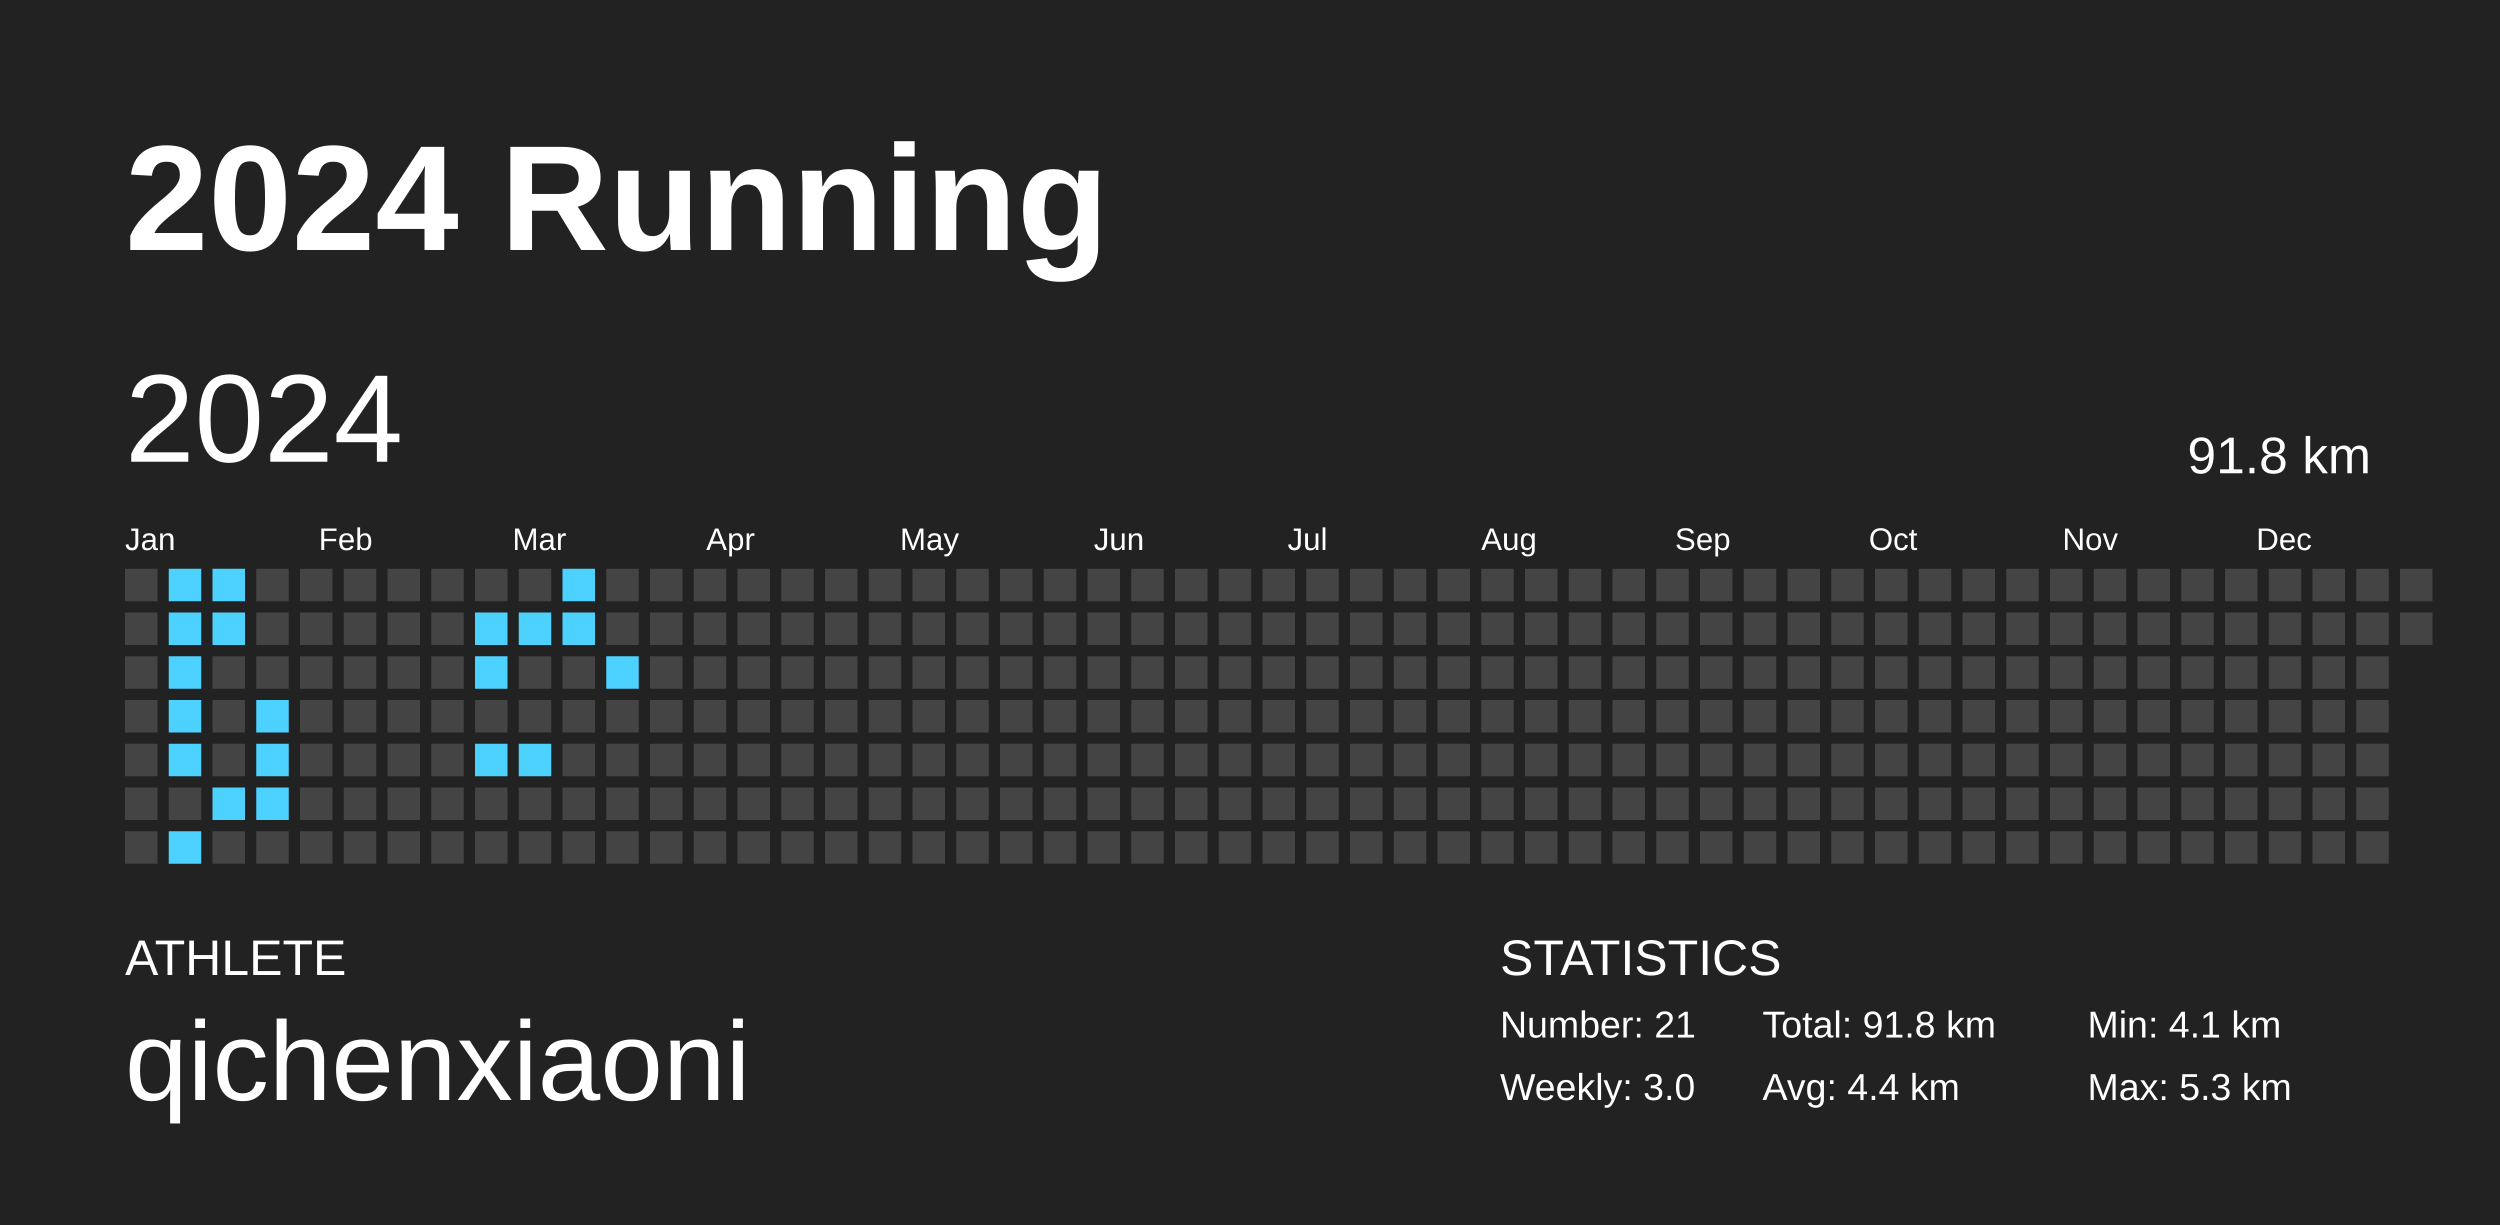
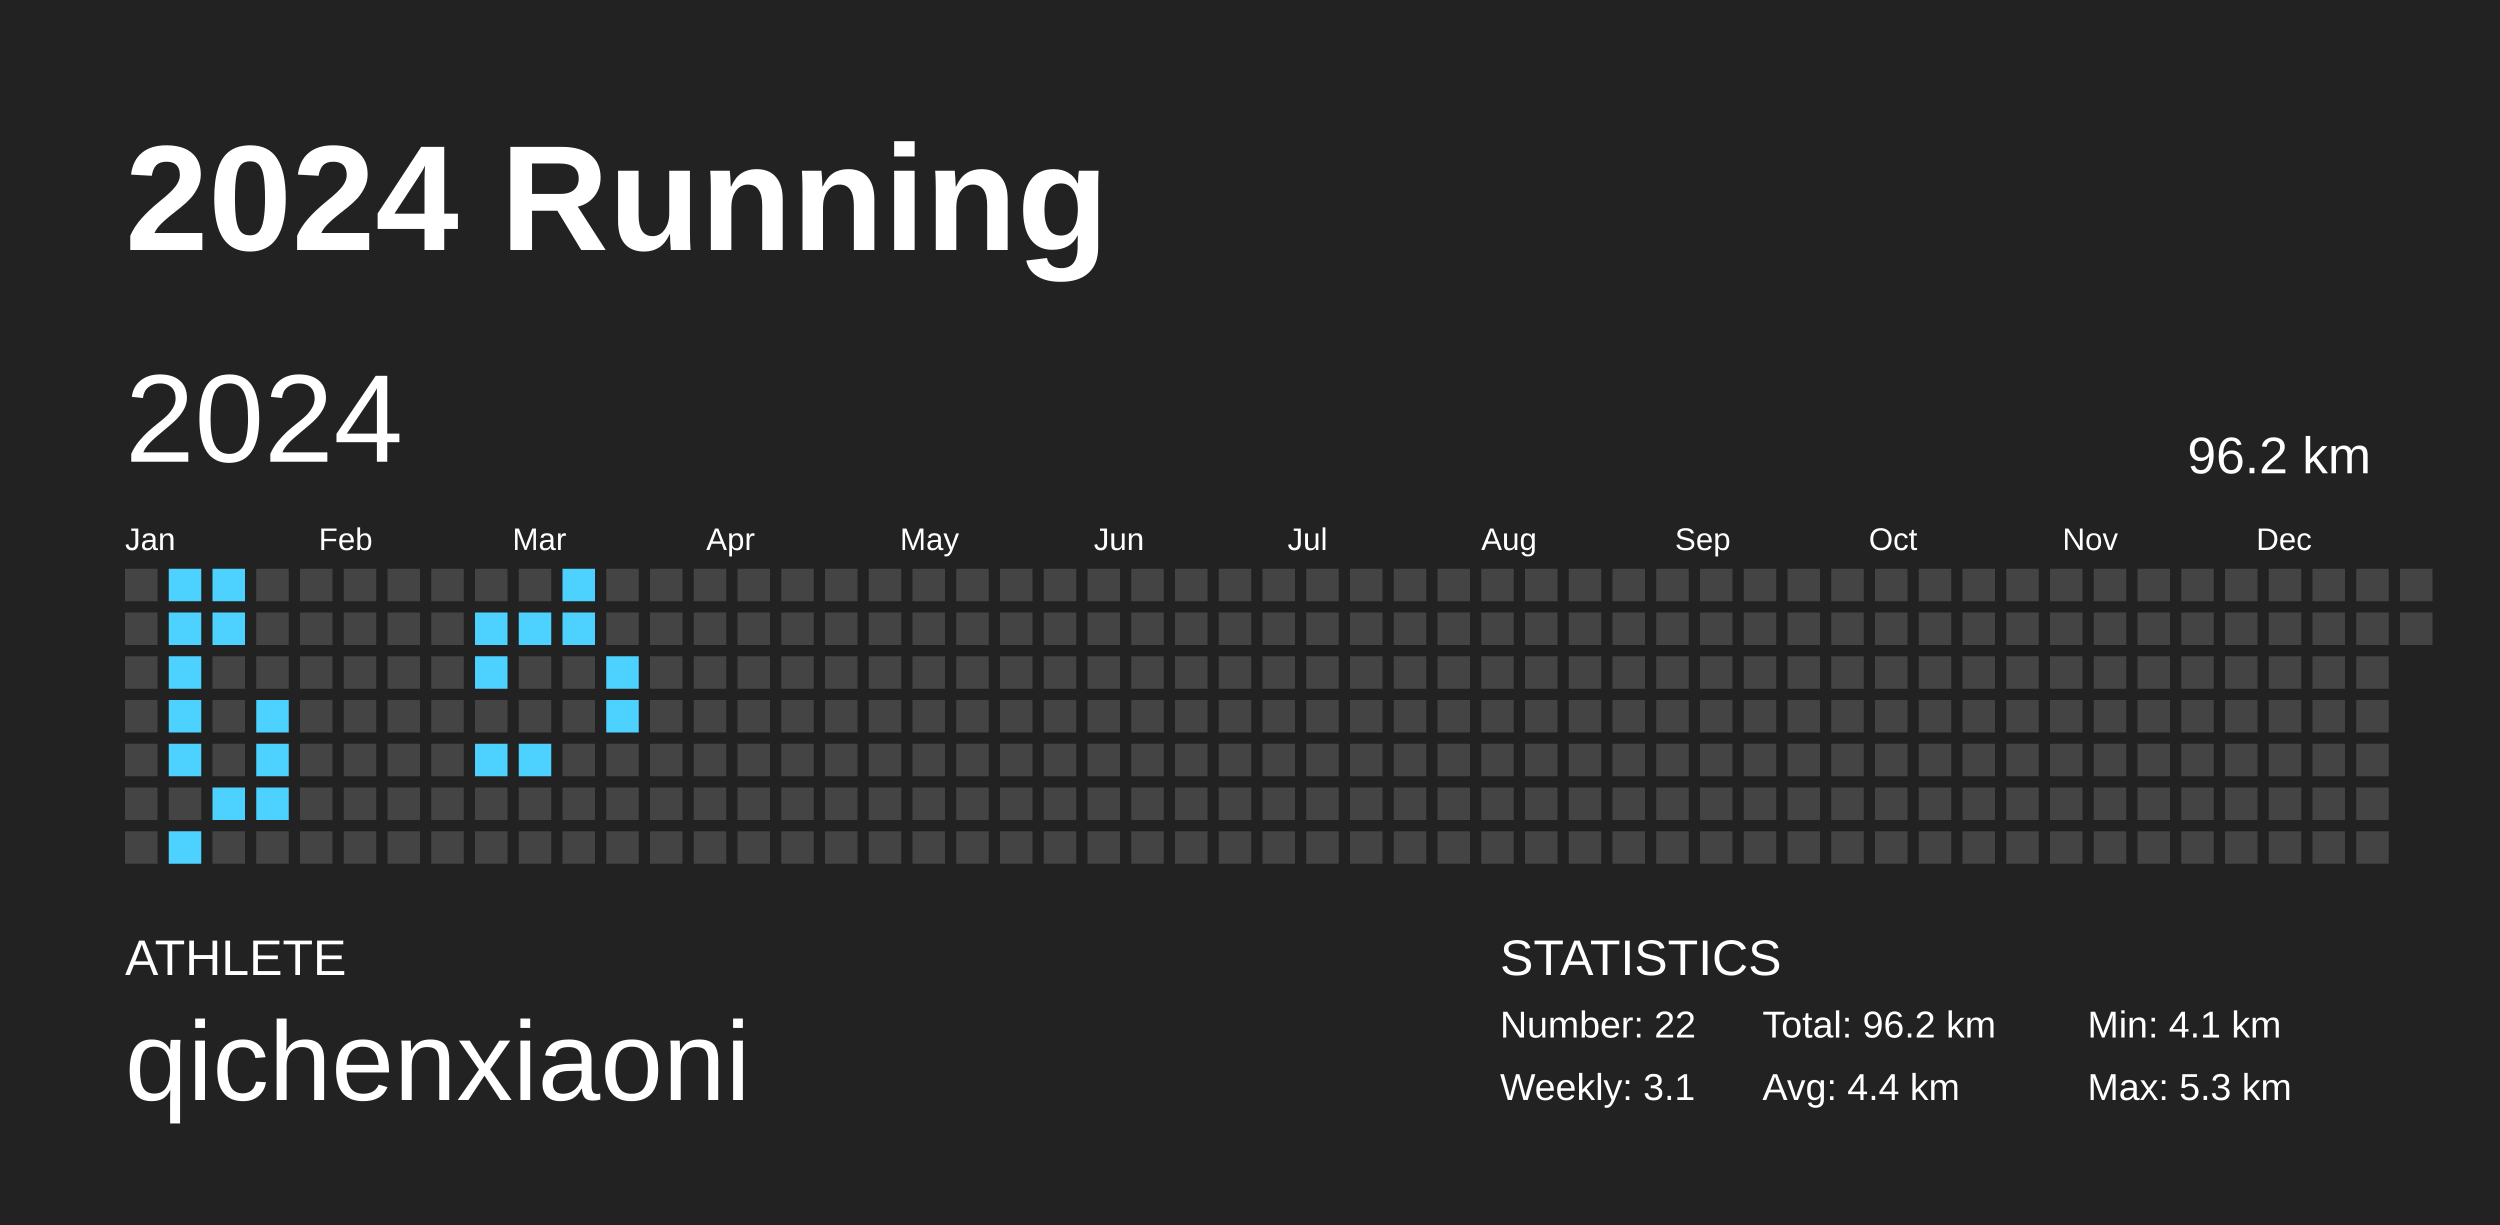
<svg xmlns="http://www.w3.org/2000/svg" baseProfile="full" height="98mm" version="1.1" viewBox="0,0,200,98" width="200mm">
  <defs />
  <rect fill="#222222" height="98" width="200" x="0" y="0" />
  <text fill="#FFFFFF" style="font-size:12px; font-family:Arial; font-weight:bold;" x="10" y="20">2024 Running</text>
  <text fill="#FFFFFF" style="font-size:4px; font-family:Arial" x="10" y="78">ATHLETE</text>
  <text fill="#FFFFFF" style="font-size:9px; font-family:Arial" x="10" y="88">qichenxiaoni</text>
  <text fill="#FFFFFF" style="font-size:4px; font-family:Arial" x="120" y="78">STATISTICS</text>
-   <text fill="#FFFFFF" style="font-size:3px; font-family:Arial" x="120" y="83">Number: 21</text>
-   <text fill="#FFFFFF" style="font-size:3px; font-family:Arial" x="120" y="88">Weekly: 3.0</text>
-   <text fill="#FFFFFF" style="font-size:3px; font-family:Arial" x="141" y="83">Total: 91.8 km</text>
+   <text fill="#FFFFFF" style="font-size:3px; font-family:Arial" x="120" y="83">Number: 22</text>
+   <text fill="#FFFFFF" style="font-size:3px; font-family:Arial" x="120" y="88">Weekly: 3.1</text>
+   <text fill="#FFFFFF" style="font-size:3px; font-family:Arial" x="141" y="83">Total: 96.2 km</text>
  <text fill="#FFFFFF" style="font-size:3px; font-family:Arial" x="141" y="88">Avg: 4.4 km</text>
  <text fill="#FFFFFF" style="font-size:3px; font-family:Arial" x="167" y="83">Min: 4.1 km</text>
  <text fill="#FFFFFF" style="font-size:3px; font-family:Arial" x="167" y="88">Max: 5.3 km</text>
  <text dominant-baseline="hanging" fill="#FFFFFF" style="font-size:10.0px; font-family:Arial;" x="10" y="30">2024</text>
-   <text dominant-baseline="hanging" fill="#FFFFFF" style="font-size:4.125px; font-family:Arial;" x="175" y="35">91.8 km</text>
+   <text dominant-baseline="hanging" fill="#FFFFFF" style="font-size:4.125px; font-family:Arial;" x="175" y="35">96.2 km</text>
  <text fill="#FFFFFF" style="font-size:2.5px; font-family:Arial" x="10.0" y="44">Jan</text>
  <text fill="#FFFFFF" style="font-size:2.5px; font-family:Arial" x="25.5" y="44">Feb</text>
  <text fill="#FFFFFF" style="font-size:2.5px; font-family:Arial" x="41.0" y="44">Mar</text>
  <text fill="#FFFFFF" style="font-size:2.5px; font-family:Arial" x="56.5" y="44">Apr</text>
  <text fill="#FFFFFF" style="font-size:2.5px; font-family:Arial" x="72.0" y="44">May</text>
  <text fill="#FFFFFF" style="font-size:2.5px; font-family:Arial" x="87.5" y="44">Jun</text>
  <text fill="#FFFFFF" style="font-size:2.5px; font-family:Arial" x="103.0" y="44">Jul</text>
  <text fill="#FFFFFF" style="font-size:2.5px; font-family:Arial" x="118.5" y="44">Aug</text>
  <text fill="#FFFFFF" style="font-size:2.5px; font-family:Arial" x="134.0" y="44">Sep</text>
  <text fill="#FFFFFF" style="font-size:2.5px; font-family:Arial" x="149.5" y="44">Oct</text>
  <text fill="#FFFFFF" style="font-size:2.5px; font-family:Arial" x="165.0" y="44">Nov</text>
  <text fill="#FFFFFF" style="font-size:2.5px; font-family:Arial" x="180.5" y="44">Dec</text>
  <rect fill="#444444" height="2.6" width="2.6" x="10.0" y="45.5" />
  <rect fill="#444444" height="2.6" width="2.6" x="10.0" y="49.0" />
  <rect fill="#444444" height="2.6" width="2.6" x="10.0" y="52.5" />
  <rect fill="#444444" height="2.6" width="2.6" x="10.0" y="56.0" />
  <rect fill="#444444" height="2.6" width="2.6" x="10.0" y="59.5" />
  <rect fill="#444444" height="2.6" width="2.6" x="10.0" y="63.0" />
  <rect fill="#444444" height="2.6" width="2.6" x="10.0" y="66.5" />
  <rect fill="#4dd2ff" height="2.6" width="2.6" x="13.5" y="45.5" />
  <rect fill="#4dd2ff" height="2.6" width="2.6" x="13.5" y="49.0" />
  <rect fill="#4dd2ff" height="2.6" width="2.6" x="13.5" y="52.5" />
  <rect fill="#4dd2ff" height="2.6" width="2.6" x="13.5" y="56.0" />
  <rect fill="#4dd2ff" height="2.6" width="2.6" x="13.5" y="59.5" />
  <rect fill="#444444" height="2.6" width="2.6" x="13.5" y="63.0" />
  <rect fill="#4dd2ff" height="2.6" width="2.6" x="13.5" y="66.5" />
  <rect fill="#4dd2ff" height="2.6" width="2.6" x="17.0" y="45.5" />
  <rect fill="#4dd2ff" height="2.6" width="2.6" x="17.0" y="49.0" />
  <rect fill="#444444" height="2.6" width="2.6" x="17.0" y="52.5" />
  <rect fill="#444444" height="2.6" width="2.6" x="17.0" y="56.0" />
  <rect fill="#444444" height="2.6" width="2.6" x="17.0" y="59.5" />
  <rect fill="#4dd2ff" height="2.6" width="2.6" x="17.0" y="63.0" />
  <rect fill="#444444" height="2.6" width="2.6" x="17.0" y="66.5" />
  <rect fill="#444444" height="2.6" width="2.6" x="20.5" y="45.5" />
  <rect fill="#444444" height="2.6" width="2.6" x="20.5" y="49.0" />
  <rect fill="#444444" height="2.6" width="2.6" x="20.5" y="52.5" />
  <rect fill="#4dd2ff" height="2.6" width="2.6" x="20.5" y="56.0" />
  <rect fill="#4dd2ff" height="2.6" width="2.6" x="20.5" y="59.5" />
  <rect fill="#4dd2ff" height="2.6" width="2.6" x="20.5" y="63.0" />
  <rect fill="#444444" height="2.6" width="2.6" x="20.5" y="66.5" />
  <rect fill="#444444" height="2.6" width="2.6" x="24.0" y="45.5" />
  <rect fill="#444444" height="2.6" width="2.6" x="24.0" y="49.0" />
  <rect fill="#444444" height="2.6" width="2.6" x="24.0" y="52.5" />
  <rect fill="#444444" height="2.6" width="2.6" x="24.0" y="56.0" />
  <rect fill="#444444" height="2.6" width="2.6" x="24.0" y="59.5" />
  <rect fill="#444444" height="2.6" width="2.6" x="24.0" y="63.0" />
  <rect fill="#444444" height="2.6" width="2.6" x="24.0" y="66.5" />
  <rect fill="#444444" height="2.6" width="2.6" x="27.5" y="45.5" />
  <rect fill="#444444" height="2.6" width="2.6" x="27.5" y="49.0" />
  <rect fill="#444444" height="2.6" width="2.6" x="27.5" y="52.5" />
  <rect fill="#444444" height="2.6" width="2.6" x="27.5" y="56.0" />
  <rect fill="#444444" height="2.6" width="2.6" x="27.5" y="59.5" />
  <rect fill="#444444" height="2.6" width="2.6" x="27.5" y="63.0" />
  <rect fill="#444444" height="2.6" width="2.6" x="27.5" y="66.5" />
  <rect fill="#444444" height="2.6" width="2.6" x="31.0" y="45.5" />
  <rect fill="#444444" height="2.6" width="2.6" x="31.0" y="49.0" />
  <rect fill="#444444" height="2.6" width="2.6" x="31.0" y="52.5" />
  <rect fill="#444444" height="2.6" width="2.6" x="31.0" y="56.0" />
  <rect fill="#444444" height="2.6" width="2.6" x="31.0" y="59.5" />
  <rect fill="#444444" height="2.6" width="2.6" x="31.0" y="63.0" />
  <rect fill="#444444" height="2.6" width="2.6" x="31.0" y="66.5" />
  <rect fill="#444444" height="2.6" width="2.6" x="34.5" y="45.5" />
  <rect fill="#444444" height="2.6" width="2.6" x="34.5" y="49.0" />
  <rect fill="#444444" height="2.6" width="2.6" x="34.5" y="52.5" />
  <rect fill="#444444" height="2.6" width="2.6" x="34.5" y="56.0" />
  <rect fill="#444444" height="2.6" width="2.6" x="34.5" y="59.5" />
  <rect fill="#444444" height="2.6" width="2.6" x="34.5" y="63.0" />
  <rect fill="#444444" height="2.6" width="2.6" x="34.5" y="66.5" />
  <rect fill="#444444" height="2.6" width="2.6" x="38.0" y="45.5" />
  <rect fill="#4dd2ff" height="2.6" width="2.6" x="38.0" y="49.0" />
  <rect fill="#4dd2ff" height="2.6" width="2.6" x="38.0" y="52.5" />
  <rect fill="#444444" height="2.6" width="2.6" x="38.0" y="56.0" />
  <rect fill="#4dd2ff" height="2.6" width="2.6" x="38.0" y="59.5" />
  <rect fill="#444444" height="2.6" width="2.6" x="38.0" y="63.0" />
  <rect fill="#444444" height="2.6" width="2.6" x="38.0" y="66.5" />
  <rect fill="#444444" height="2.6" width="2.6" x="41.5" y="45.5" />
  <rect fill="#4dd2ff" height="2.6" width="2.6" x="41.5" y="49.0" />
  <rect fill="#444444" height="2.6" width="2.6" x="41.5" y="52.5" />
  <rect fill="#444444" height="2.6" width="2.6" x="41.5" y="56.0" />
  <rect fill="#4dd2ff" height="2.6" width="2.6" x="41.5" y="59.5" />
  <rect fill="#444444" height="2.6" width="2.6" x="41.5" y="63.0" />
  <rect fill="#444444" height="2.6" width="2.6" x="41.5" y="66.5" />
  <rect fill="#4dd2ff" height="2.6" width="2.6" x="45.0" y="45.5" />
  <rect fill="#4dd2ff" height="2.6" width="2.6" x="45.0" y="49.0" />
  <rect fill="#444444" height="2.6" width="2.6" x="45.0" y="52.5" />
  <rect fill="#444444" height="2.6" width="2.6" x="45.0" y="56.0" />
  <rect fill="#444444" height="2.6" width="2.6" x="45.0" y="59.5" />
  <rect fill="#444444" height="2.6" width="2.6" x="45.0" y="63.0" />
  <rect fill="#444444" height="2.6" width="2.6" x="45.0" y="66.5" />
  <rect fill="#444444" height="2.6" width="2.6" x="48.5" y="45.5" />
  <rect fill="#444444" height="2.6" width="2.6" x="48.5" y="49.0" />
  <rect fill="#4dd2ff" height="2.6" width="2.6" x="48.5" y="52.5" />
-   <rect fill="#444444" height="2.6" width="2.6" x="48.5" y="56.0" />
+   <rect fill="#4dd2ff" height="2.6" width="2.6" x="48.5" y="56.0" />
  <rect fill="#444444" height="2.6" width="2.6" x="48.5" y="59.5" />
  <rect fill="#444444" height="2.6" width="2.6" x="48.5" y="63.0" />
  <rect fill="#444444" height="2.6" width="2.6" x="48.5" y="66.5" />
  <rect fill="#444444" height="2.6" width="2.6" x="52.0" y="45.5" />
  <rect fill="#444444" height="2.6" width="2.6" x="52.0" y="49.0" />
  <rect fill="#444444" height="2.6" width="2.6" x="52.0" y="52.5" />
  <rect fill="#444444" height="2.6" width="2.6" x="52.0" y="56.0" />
  <rect fill="#444444" height="2.6" width="2.6" x="52.0" y="59.5" />
  <rect fill="#444444" height="2.6" width="2.6" x="52.0" y="63.0" />
  <rect fill="#444444" height="2.6" width="2.6" x="52.0" y="66.5" />
  <rect fill="#444444" height="2.6" width="2.6" x="55.5" y="45.5" />
  <rect fill="#444444" height="2.6" width="2.6" x="55.5" y="49.0" />
  <rect fill="#444444" height="2.6" width="2.6" x="55.5" y="52.5" />
  <rect fill="#444444" height="2.6" width="2.6" x="55.5" y="56.0" />
  <rect fill="#444444" height="2.6" width="2.6" x="55.5" y="59.5" />
  <rect fill="#444444" height="2.6" width="2.6" x="55.5" y="63.0" />
  <rect fill="#444444" height="2.6" width="2.6" x="55.5" y="66.5" />
  <rect fill="#444444" height="2.6" width="2.6" x="59.0" y="45.5" />
  <rect fill="#444444" height="2.6" width="2.6" x="59.0" y="49.0" />
  <rect fill="#444444" height="2.6" width="2.6" x="59.0" y="52.5" />
  <rect fill="#444444" height="2.6" width="2.6" x="59.0" y="56.0" />
  <rect fill="#444444" height="2.6" width="2.6" x="59.0" y="59.5" />
  <rect fill="#444444" height="2.6" width="2.6" x="59.0" y="63.0" />
  <rect fill="#444444" height="2.6" width="2.6" x="59.0" y="66.5" />
  <rect fill="#444444" height="2.6" width="2.6" x="62.5" y="45.5" />
  <rect fill="#444444" height="2.6" width="2.6" x="62.5" y="49.0" />
  <rect fill="#444444" height="2.6" width="2.6" x="62.5" y="52.5" />
  <rect fill="#444444" height="2.6" width="2.6" x="62.5" y="56.0" />
  <rect fill="#444444" height="2.6" width="2.6" x="62.5" y="59.5" />
  <rect fill="#444444" height="2.6" width="2.6" x="62.5" y="63.0" />
  <rect fill="#444444" height="2.6" width="2.6" x="62.5" y="66.5" />
  <rect fill="#444444" height="2.6" width="2.6" x="66.0" y="45.5" />
  <rect fill="#444444" height="2.6" width="2.6" x="66.0" y="49.0" />
  <rect fill="#444444" height="2.6" width="2.6" x="66.0" y="52.5" />
  <rect fill="#444444" height="2.6" width="2.6" x="66.0" y="56.0" />
  <rect fill="#444444" height="2.6" width="2.6" x="66.0" y="59.5" />
  <rect fill="#444444" height="2.6" width="2.6" x="66.0" y="63.0" />
  <rect fill="#444444" height="2.6" width="2.6" x="66.0" y="66.5" />
  <rect fill="#444444" height="2.6" width="2.6" x="69.5" y="45.5" />
  <rect fill="#444444" height="2.6" width="2.6" x="69.5" y="49.0" />
  <rect fill="#444444" height="2.6" width="2.6" x="69.5" y="52.5" />
  <rect fill="#444444" height="2.6" width="2.6" x="69.5" y="56.0" />
  <rect fill="#444444" height="2.6" width="2.6" x="69.5" y="59.5" />
  <rect fill="#444444" height="2.6" width="2.6" x="69.5" y="63.0" />
  <rect fill="#444444" height="2.6" width="2.6" x="69.5" y="66.5" />
  <rect fill="#444444" height="2.6" width="2.6" x="73.0" y="45.5" />
  <rect fill="#444444" height="2.6" width="2.6" x="73.0" y="49.0" />
  <rect fill="#444444" height="2.6" width="2.6" x="73.0" y="52.5" />
  <rect fill="#444444" height="2.6" width="2.6" x="73.0" y="56.0" />
  <rect fill="#444444" height="2.6" width="2.6" x="73.0" y="59.5" />
  <rect fill="#444444" height="2.6" width="2.6" x="73.0" y="63.0" />
  <rect fill="#444444" height="2.6" width="2.6" x="73.0" y="66.5" />
  <rect fill="#444444" height="2.6" width="2.6" x="76.5" y="45.5" />
  <rect fill="#444444" height="2.6" width="2.6" x="76.5" y="49.0" />
  <rect fill="#444444" height="2.6" width="2.6" x="76.5" y="52.5" />
  <rect fill="#444444" height="2.6" width="2.6" x="76.5" y="56.0" />
  <rect fill="#444444" height="2.6" width="2.6" x="76.5" y="59.5" />
  <rect fill="#444444" height="2.6" width="2.6" x="76.5" y="63.0" />
  <rect fill="#444444" height="2.6" width="2.6" x="76.5" y="66.5" />
  <rect fill="#444444" height="2.6" width="2.6" x="80.0" y="45.5" />
  <rect fill="#444444" height="2.6" width="2.6" x="80.0" y="49.0" />
  <rect fill="#444444" height="2.6" width="2.6" x="80.0" y="52.5" />
  <rect fill="#444444" height="2.6" width="2.6" x="80.0" y="56.0" />
  <rect fill="#444444" height="2.6" width="2.6" x="80.0" y="59.5" />
  <rect fill="#444444" height="2.6" width="2.6" x="80.0" y="63.0" />
  <rect fill="#444444" height="2.6" width="2.6" x="80.0" y="66.5" />
  <rect fill="#444444" height="2.6" width="2.6" x="83.5" y="45.5" />
  <rect fill="#444444" height="2.6" width="2.6" x="83.5" y="49.0" />
  <rect fill="#444444" height="2.6" width="2.6" x="83.5" y="52.5" />
  <rect fill="#444444" height="2.6" width="2.6" x="83.5" y="56.0" />
  <rect fill="#444444" height="2.6" width="2.6" x="83.5" y="59.5" />
  <rect fill="#444444" height="2.6" width="2.6" x="83.5" y="63.0" />
  <rect fill="#444444" height="2.6" width="2.6" x="83.5" y="66.5" />
  <rect fill="#444444" height="2.6" width="2.6" x="87.0" y="45.5" />
  <rect fill="#444444" height="2.6" width="2.6" x="87.0" y="49.0" />
  <rect fill="#444444" height="2.6" width="2.6" x="87.0" y="52.5" />
  <rect fill="#444444" height="2.6" width="2.6" x="87.0" y="56.0" />
  <rect fill="#444444" height="2.6" width="2.6" x="87.0" y="59.5" />
  <rect fill="#444444" height="2.6" width="2.6" x="87.0" y="63.0" />
  <rect fill="#444444" height="2.6" width="2.6" x="87.0" y="66.5" />
  <rect fill="#444444" height="2.6" width="2.6" x="90.5" y="45.5" />
  <rect fill="#444444" height="2.6" width="2.6" x="90.5" y="49.0" />
  <rect fill="#444444" height="2.6" width="2.6" x="90.5" y="52.5" />
  <rect fill="#444444" height="2.6" width="2.6" x="90.5" y="56.0" />
  <rect fill="#444444" height="2.6" width="2.6" x="90.5" y="59.5" />
  <rect fill="#444444" height="2.6" width="2.6" x="90.5" y="63.0" />
  <rect fill="#444444" height="2.6" width="2.6" x="90.5" y="66.5" />
  <rect fill="#444444" height="2.6" width="2.6" x="94.0" y="45.5" />
  <rect fill="#444444" height="2.6" width="2.6" x="94.0" y="49.0" />
  <rect fill="#444444" height="2.6" width="2.6" x="94.0" y="52.5" />
  <rect fill="#444444" height="2.6" width="2.6" x="94.0" y="56.0" />
  <rect fill="#444444" height="2.6" width="2.6" x="94.0" y="59.5" />
  <rect fill="#444444" height="2.6" width="2.6" x="94.0" y="63.0" />
  <rect fill="#444444" height="2.6" width="2.6" x="94.0" y="66.5" />
  <rect fill="#444444" height="2.6" width="2.6" x="97.5" y="45.5" />
  <rect fill="#444444" height="2.6" width="2.6" x="97.5" y="49.0" />
  <rect fill="#444444" height="2.6" width="2.6" x="97.5" y="52.5" />
  <rect fill="#444444" height="2.6" width="2.6" x="97.5" y="56.0" />
  <rect fill="#444444" height="2.6" width="2.6" x="97.5" y="59.5" />
  <rect fill="#444444" height="2.6" width="2.6" x="97.5" y="63.0" />
  <rect fill="#444444" height="2.6" width="2.6" x="97.5" y="66.5" />
  <rect fill="#444444" height="2.6" width="2.6" x="101.0" y="45.5" />
  <rect fill="#444444" height="2.6" width="2.6" x="101.0" y="49.0" />
  <rect fill="#444444" height="2.6" width="2.6" x="101.0" y="52.5" />
  <rect fill="#444444" height="2.6" width="2.6" x="101.0" y="56.0" />
  <rect fill="#444444" height="2.6" width="2.6" x="101.0" y="59.5" />
  <rect fill="#444444" height="2.6" width="2.6" x="101.0" y="63.0" />
  <rect fill="#444444" height="2.6" width="2.6" x="101.0" y="66.5" />
  <rect fill="#444444" height="2.6" width="2.6" x="104.5" y="45.5" />
  <rect fill="#444444" height="2.6" width="2.6" x="104.5" y="49.0" />
  <rect fill="#444444" height="2.6" width="2.6" x="104.5" y="52.5" />
  <rect fill="#444444" height="2.6" width="2.6" x="104.5" y="56.0" />
  <rect fill="#444444" height="2.6" width="2.6" x="104.5" y="59.5" />
  <rect fill="#444444" height="2.6" width="2.6" x="104.5" y="63.0" />
  <rect fill="#444444" height="2.6" width="2.6" x="104.5" y="66.5" />
  <rect fill="#444444" height="2.6" width="2.6" x="108.0" y="45.5" />
  <rect fill="#444444" height="2.6" width="2.6" x="108.0" y="49.0" />
  <rect fill="#444444" height="2.6" width="2.6" x="108.0" y="52.5" />
  <rect fill="#444444" height="2.6" width="2.6" x="108.0" y="56.0" />
  <rect fill="#444444" height="2.6" width="2.6" x="108.0" y="59.5" />
  <rect fill="#444444" height="2.6" width="2.6" x="108.0" y="63.0" />
  <rect fill="#444444" height="2.6" width="2.6" x="108.0" y="66.5" />
  <rect fill="#444444" height="2.6" width="2.6" x="111.5" y="45.5" />
  <rect fill="#444444" height="2.6" width="2.6" x="111.5" y="49.0" />
  <rect fill="#444444" height="2.6" width="2.6" x="111.5" y="52.5" />
  <rect fill="#444444" height="2.6" width="2.6" x="111.5" y="56.0" />
  <rect fill="#444444" height="2.6" width="2.6" x="111.5" y="59.5" />
  <rect fill="#444444" height="2.6" width="2.6" x="111.5" y="63.0" />
  <rect fill="#444444" height="2.6" width="2.6" x="111.5" y="66.5" />
  <rect fill="#444444" height="2.6" width="2.6" x="115.0" y="45.5" />
  <rect fill="#444444" height="2.6" width="2.6" x="115.0" y="49.0" />
  <rect fill="#444444" height="2.6" width="2.6" x="115.0" y="52.5" />
  <rect fill="#444444" height="2.6" width="2.6" x="115.0" y="56.0" />
  <rect fill="#444444" height="2.6" width="2.6" x="115.0" y="59.5" />
  <rect fill="#444444" height="2.6" width="2.6" x="115.0" y="63.0" />
  <rect fill="#444444" height="2.6" width="2.6" x="115.0" y="66.5" />
  <rect fill="#444444" height="2.6" width="2.6" x="118.5" y="45.5" />
  <rect fill="#444444" height="2.6" width="2.6" x="118.5" y="49.0" />
  <rect fill="#444444" height="2.6" width="2.6" x="118.5" y="52.5" />
  <rect fill="#444444" height="2.6" width="2.6" x="118.5" y="56.0" />
  <rect fill="#444444" height="2.6" width="2.6" x="118.5" y="59.5" />
  <rect fill="#444444" height="2.6" width="2.6" x="118.5" y="63.0" />
  <rect fill="#444444" height="2.6" width="2.6" x="118.5" y="66.5" />
  <rect fill="#444444" height="2.6" width="2.6" x="122.0" y="45.5" />
  <rect fill="#444444" height="2.6" width="2.6" x="122.0" y="49.0" />
  <rect fill="#444444" height="2.6" width="2.6" x="122.0" y="52.5" />
  <rect fill="#444444" height="2.6" width="2.6" x="122.0" y="56.0" />
  <rect fill="#444444" height="2.6" width="2.6" x="122.0" y="59.5" />
  <rect fill="#444444" height="2.6" width="2.6" x="122.0" y="63.0" />
  <rect fill="#444444" height="2.6" width="2.6" x="122.0" y="66.5" />
  <rect fill="#444444" height="2.6" width="2.6" x="125.5" y="45.5" />
  <rect fill="#444444" height="2.6" width="2.6" x="125.5" y="49.0" />
  <rect fill="#444444" height="2.6" width="2.6" x="125.5" y="52.5" />
  <rect fill="#444444" height="2.6" width="2.6" x="125.5" y="56.0" />
  <rect fill="#444444" height="2.6" width="2.6" x="125.5" y="59.5" />
  <rect fill="#444444" height="2.6" width="2.6" x="125.5" y="63.0" />
  <rect fill="#444444" height="2.6" width="2.6" x="125.5" y="66.5" />
  <rect fill="#444444" height="2.6" width="2.6" x="129.0" y="45.5" />
  <rect fill="#444444" height="2.6" width="2.6" x="129.0" y="49.0" />
  <rect fill="#444444" height="2.6" width="2.6" x="129.0" y="52.5" />
  <rect fill="#444444" height="2.6" width="2.6" x="129.0" y="56.0" />
  <rect fill="#444444" height="2.6" width="2.6" x="129.0" y="59.5" />
  <rect fill="#444444" height="2.6" width="2.6" x="129.0" y="63.0" />
  <rect fill="#444444" height="2.6" width="2.6" x="129.0" y="66.5" />
  <rect fill="#444444" height="2.6" width="2.6" x="132.5" y="45.5" />
  <rect fill="#444444" height="2.6" width="2.6" x="132.5" y="49.0" />
  <rect fill="#444444" height="2.6" width="2.6" x="132.5" y="52.5" />
  <rect fill="#444444" height="2.6" width="2.6" x="132.5" y="56.0" />
  <rect fill="#444444" height="2.6" width="2.6" x="132.5" y="59.5" />
  <rect fill="#444444" height="2.6" width="2.6" x="132.5" y="63.0" />
  <rect fill="#444444" height="2.6" width="2.6" x="132.5" y="66.5" />
  <rect fill="#444444" height="2.6" width="2.6" x="136.0" y="45.5" />
  <rect fill="#444444" height="2.6" width="2.6" x="136.0" y="49.0" />
  <rect fill="#444444" height="2.6" width="2.6" x="136.0" y="52.5" />
  <rect fill="#444444" height="2.6" width="2.6" x="136.0" y="56.0" />
  <rect fill="#444444" height="2.6" width="2.6" x="136.0" y="59.5" />
  <rect fill="#444444" height="2.6" width="2.6" x="136.0" y="63.0" />
  <rect fill="#444444" height="2.6" width="2.6" x="136.0" y="66.5" />
  <rect fill="#444444" height="2.6" width="2.6" x="139.5" y="45.5" />
  <rect fill="#444444" height="2.6" width="2.6" x="139.5" y="49.0" />
  <rect fill="#444444" height="2.6" width="2.6" x="139.5" y="52.5" />
  <rect fill="#444444" height="2.6" width="2.6" x="139.5" y="56.0" />
  <rect fill="#444444" height="2.6" width="2.6" x="139.5" y="59.5" />
  <rect fill="#444444" height="2.6" width="2.6" x="139.5" y="63.0" />
  <rect fill="#444444" height="2.6" width="2.6" x="139.5" y="66.5" />
  <rect fill="#444444" height="2.6" width="2.6" x="143.0" y="45.5" />
  <rect fill="#444444" height="2.6" width="2.6" x="143.0" y="49.0" />
  <rect fill="#444444" height="2.6" width="2.6" x="143.0" y="52.5" />
  <rect fill="#444444" height="2.6" width="2.6" x="143.0" y="56.0" />
  <rect fill="#444444" height="2.6" width="2.6" x="143.0" y="59.5" />
  <rect fill="#444444" height="2.6" width="2.6" x="143.0" y="63.0" />
  <rect fill="#444444" height="2.6" width="2.6" x="143.0" y="66.5" />
  <rect fill="#444444" height="2.6" width="2.6" x="146.5" y="45.5" />
  <rect fill="#444444" height="2.6" width="2.6" x="146.5" y="49.0" />
  <rect fill="#444444" height="2.6" width="2.6" x="146.5" y="52.5" />
  <rect fill="#444444" height="2.6" width="2.6" x="146.5" y="56.0" />
  <rect fill="#444444" height="2.6" width="2.6" x="146.5" y="59.5" />
  <rect fill="#444444" height="2.6" width="2.6" x="146.5" y="63.0" />
  <rect fill="#444444" height="2.6" width="2.6" x="146.5" y="66.5" />
  <rect fill="#444444" height="2.6" width="2.6" x="150.0" y="45.5" />
  <rect fill="#444444" height="2.6" width="2.6" x="150.0" y="49.0" />
  <rect fill="#444444" height="2.6" width="2.6" x="150.0" y="52.5" />
  <rect fill="#444444" height="2.6" width="2.6" x="150.0" y="56.0" />
  <rect fill="#444444" height="2.6" width="2.6" x="150.0" y="59.5" />
  <rect fill="#444444" height="2.6" width="2.6" x="150.0" y="63.0" />
  <rect fill="#444444" height="2.6" width="2.6" x="150.0" y="66.5" />
  <rect fill="#444444" height="2.6" width="2.6" x="153.5" y="45.5" />
  <rect fill="#444444" height="2.6" width="2.6" x="153.5" y="49.0" />
  <rect fill="#444444" height="2.6" width="2.6" x="153.5" y="52.5" />
  <rect fill="#444444" height="2.6" width="2.6" x="153.5" y="56.0" />
  <rect fill="#444444" height="2.6" width="2.6" x="153.5" y="59.5" />
  <rect fill="#444444" height="2.6" width="2.6" x="153.5" y="63.0" />
  <rect fill="#444444" height="2.6" width="2.6" x="153.5" y="66.5" />
  <rect fill="#444444" height="2.6" width="2.6" x="157.0" y="45.5" />
  <rect fill="#444444" height="2.6" width="2.6" x="157.0" y="49.0" />
  <rect fill="#444444" height="2.6" width="2.6" x="157.0" y="52.5" />
  <rect fill="#444444" height="2.6" width="2.6" x="157.0" y="56.0" />
  <rect fill="#444444" height="2.6" width="2.6" x="157.0" y="59.5" />
  <rect fill="#444444" height="2.6" width="2.6" x="157.0" y="63.0" />
  <rect fill="#444444" height="2.6" width="2.6" x="157.0" y="66.5" />
  <rect fill="#444444" height="2.6" width="2.6" x="160.5" y="45.5" />
  <rect fill="#444444" height="2.6" width="2.6" x="160.5" y="49.0" />
  <rect fill="#444444" height="2.6" width="2.6" x="160.5" y="52.5" />
  <rect fill="#444444" height="2.6" width="2.6" x="160.5" y="56.0" />
  <rect fill="#444444" height="2.6" width="2.6" x="160.5" y="59.5" />
  <rect fill="#444444" height="2.6" width="2.6" x="160.5" y="63.0" />
  <rect fill="#444444" height="2.6" width="2.6" x="160.5" y="66.5" />
  <rect fill="#444444" height="2.6" width="2.6" x="164.0" y="45.5" />
  <rect fill="#444444" height="2.6" width="2.6" x="164.0" y="49.0" />
  <rect fill="#444444" height="2.6" width="2.6" x="164.0" y="52.5" />
  <rect fill="#444444" height="2.6" width="2.6" x="164.0" y="56.0" />
  <rect fill="#444444" height="2.6" width="2.6" x="164.0" y="59.5" />
  <rect fill="#444444" height="2.6" width="2.6" x="164.0" y="63.0" />
  <rect fill="#444444" height="2.6" width="2.6" x="164.0" y="66.5" />
  <rect fill="#444444" height="2.6" width="2.6" x="167.5" y="45.5" />
  <rect fill="#444444" height="2.6" width="2.6" x="167.5" y="49.0" />
  <rect fill="#444444" height="2.6" width="2.6" x="167.5" y="52.5" />
  <rect fill="#444444" height="2.6" width="2.6" x="167.5" y="56.0" />
  <rect fill="#444444" height="2.6" width="2.6" x="167.5" y="59.5" />
  <rect fill="#444444" height="2.6" width="2.6" x="167.5" y="63.0" />
  <rect fill="#444444" height="2.6" width="2.6" x="167.5" y="66.5" />
  <rect fill="#444444" height="2.6" width="2.6" x="171.0" y="45.5" />
  <rect fill="#444444" height="2.6" width="2.6" x="171.0" y="49.0" />
  <rect fill="#444444" height="2.6" width="2.6" x="171.0" y="52.5" />
  <rect fill="#444444" height="2.6" width="2.6" x="171.0" y="56.0" />
  <rect fill="#444444" height="2.6" width="2.6" x="171.0" y="59.5" />
  <rect fill="#444444" height="2.6" width="2.6" x="171.0" y="63.0" />
  <rect fill="#444444" height="2.6" width="2.6" x="171.0" y="66.5" />
  <rect fill="#444444" height="2.6" width="2.6" x="174.5" y="45.5" />
  <rect fill="#444444" height="2.6" width="2.6" x="174.5" y="49.0" />
  <rect fill="#444444" height="2.6" width="2.6" x="174.5" y="52.5" />
  <rect fill="#444444" height="2.6" width="2.6" x="174.5" y="56.0" />
  <rect fill="#444444" height="2.6" width="2.6" x="174.5" y="59.5" />
  <rect fill="#444444" height="2.6" width="2.6" x="174.5" y="63.0" />
  <rect fill="#444444" height="2.6" width="2.6" x="174.5" y="66.5" />
  <rect fill="#444444" height="2.6" width="2.6" x="178.0" y="45.5" />
  <rect fill="#444444" height="2.6" width="2.6" x="178.0" y="49.0" />
  <rect fill="#444444" height="2.6" width="2.6" x="178.0" y="52.5" />
  <rect fill="#444444" height="2.6" width="2.6" x="178.0" y="56.0" />
  <rect fill="#444444" height="2.6" width="2.6" x="178.0" y="59.5" />
  <rect fill="#444444" height="2.6" width="2.6" x="178.0" y="63.0" />
  <rect fill="#444444" height="2.6" width="2.6" x="178.0" y="66.5" />
  <rect fill="#444444" height="2.6" width="2.6" x="181.5" y="45.5" />
  <rect fill="#444444" height="2.6" width="2.6" x="181.5" y="49.0" />
  <rect fill="#444444" height="2.6" width="2.6" x="181.5" y="52.5" />
  <rect fill="#444444" height="2.6" width="2.6" x="181.5" y="56.0" />
  <rect fill="#444444" height="2.6" width="2.6" x="181.5" y="59.5" />
  <rect fill="#444444" height="2.6" width="2.6" x="181.5" y="63.0" />
  <rect fill="#444444" height="2.6" width="2.6" x="181.5" y="66.5" />
  <rect fill="#444444" height="2.6" width="2.6" x="185.0" y="45.5" />
  <rect fill="#444444" height="2.6" width="2.6" x="185.0" y="49.0" />
  <rect fill="#444444" height="2.6" width="2.6" x="185.0" y="52.5" />
  <rect fill="#444444" height="2.6" width="2.6" x="185.0" y="56.0" />
  <rect fill="#444444" height="2.6" width="2.6" x="185.0" y="59.5" />
  <rect fill="#444444" height="2.6" width="2.6" x="185.0" y="63.0" />
  <rect fill="#444444" height="2.6" width="2.6" x="185.0" y="66.5" />
  <rect fill="#444444" height="2.6" width="2.6" x="188.5" y="45.5" />
  <rect fill="#444444" height="2.6" width="2.6" x="188.5" y="49.0" />
  <rect fill="#444444" height="2.6" width="2.6" x="188.5" y="52.5" />
  <rect fill="#444444" height="2.6" width="2.6" x="188.5" y="56.0" />
  <rect fill="#444444" height="2.6" width="2.6" x="188.5" y="59.5" />
  <rect fill="#444444" height="2.6" width="2.6" x="188.5" y="63.0" />
  <rect fill="#444444" height="2.6" width="2.6" x="188.5" y="66.5" />
  <rect fill="#444444" height="2.6" width="2.6" x="192.0" y="45.5" />
  <rect fill="#444444" height="2.6" width="2.6" x="192.0" y="49.0" />
</svg>
